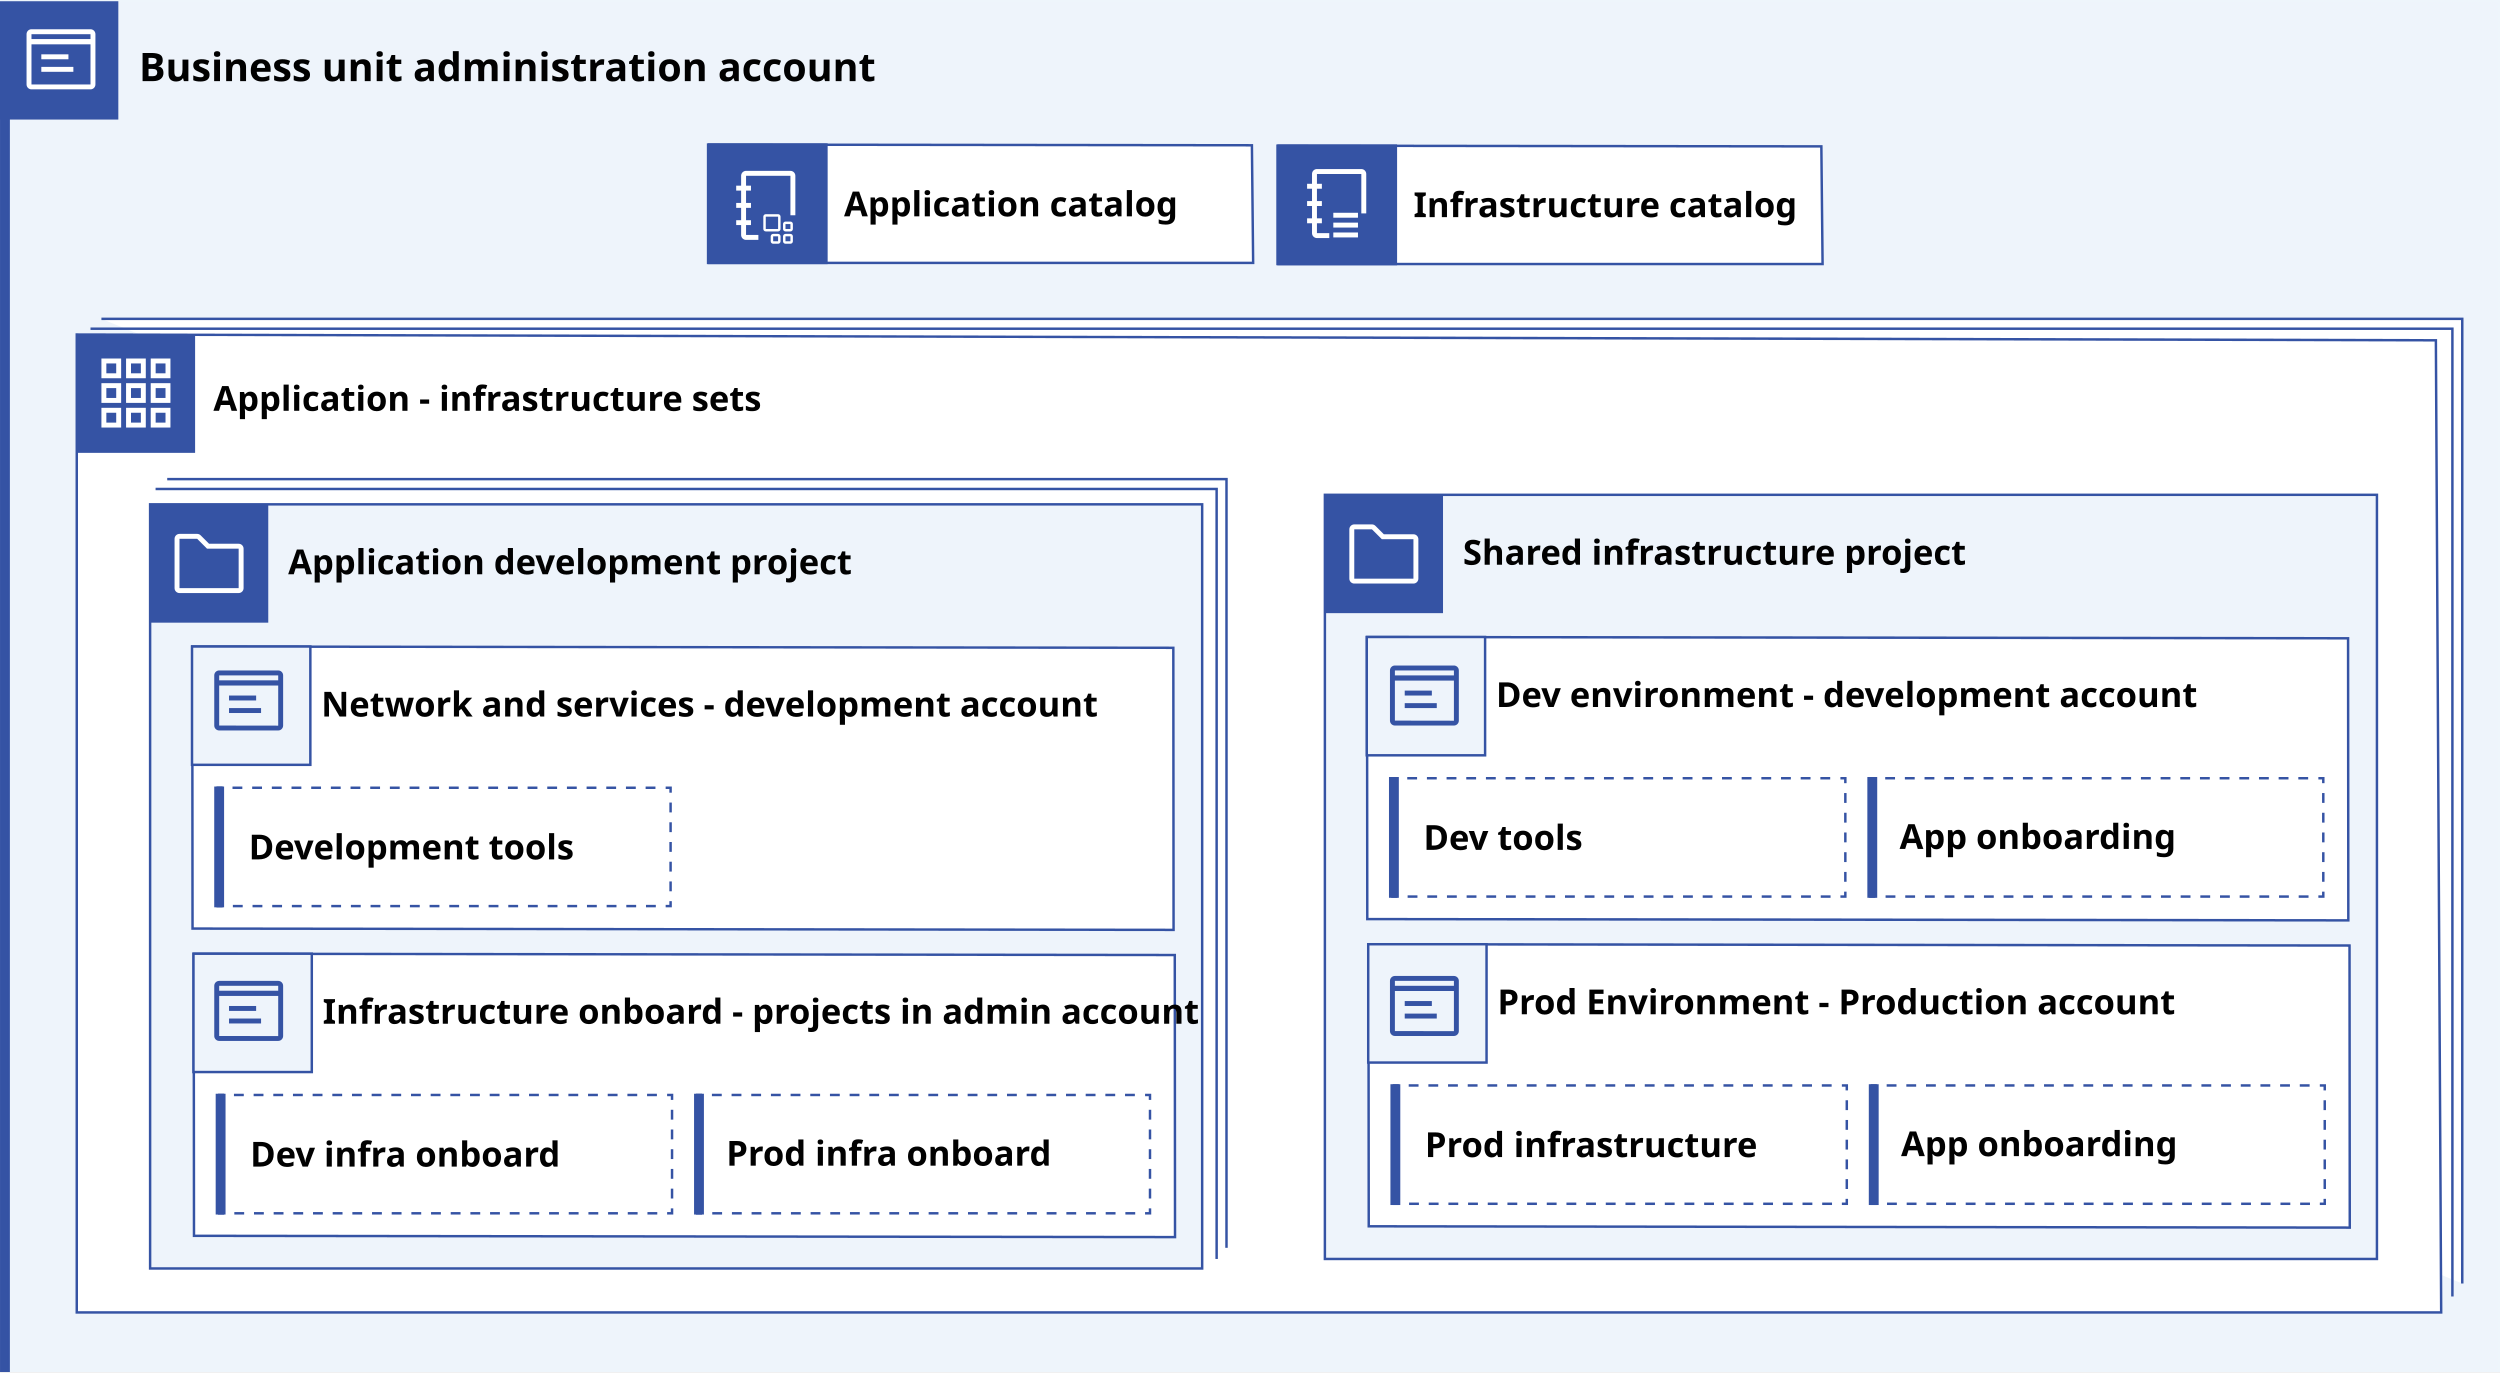
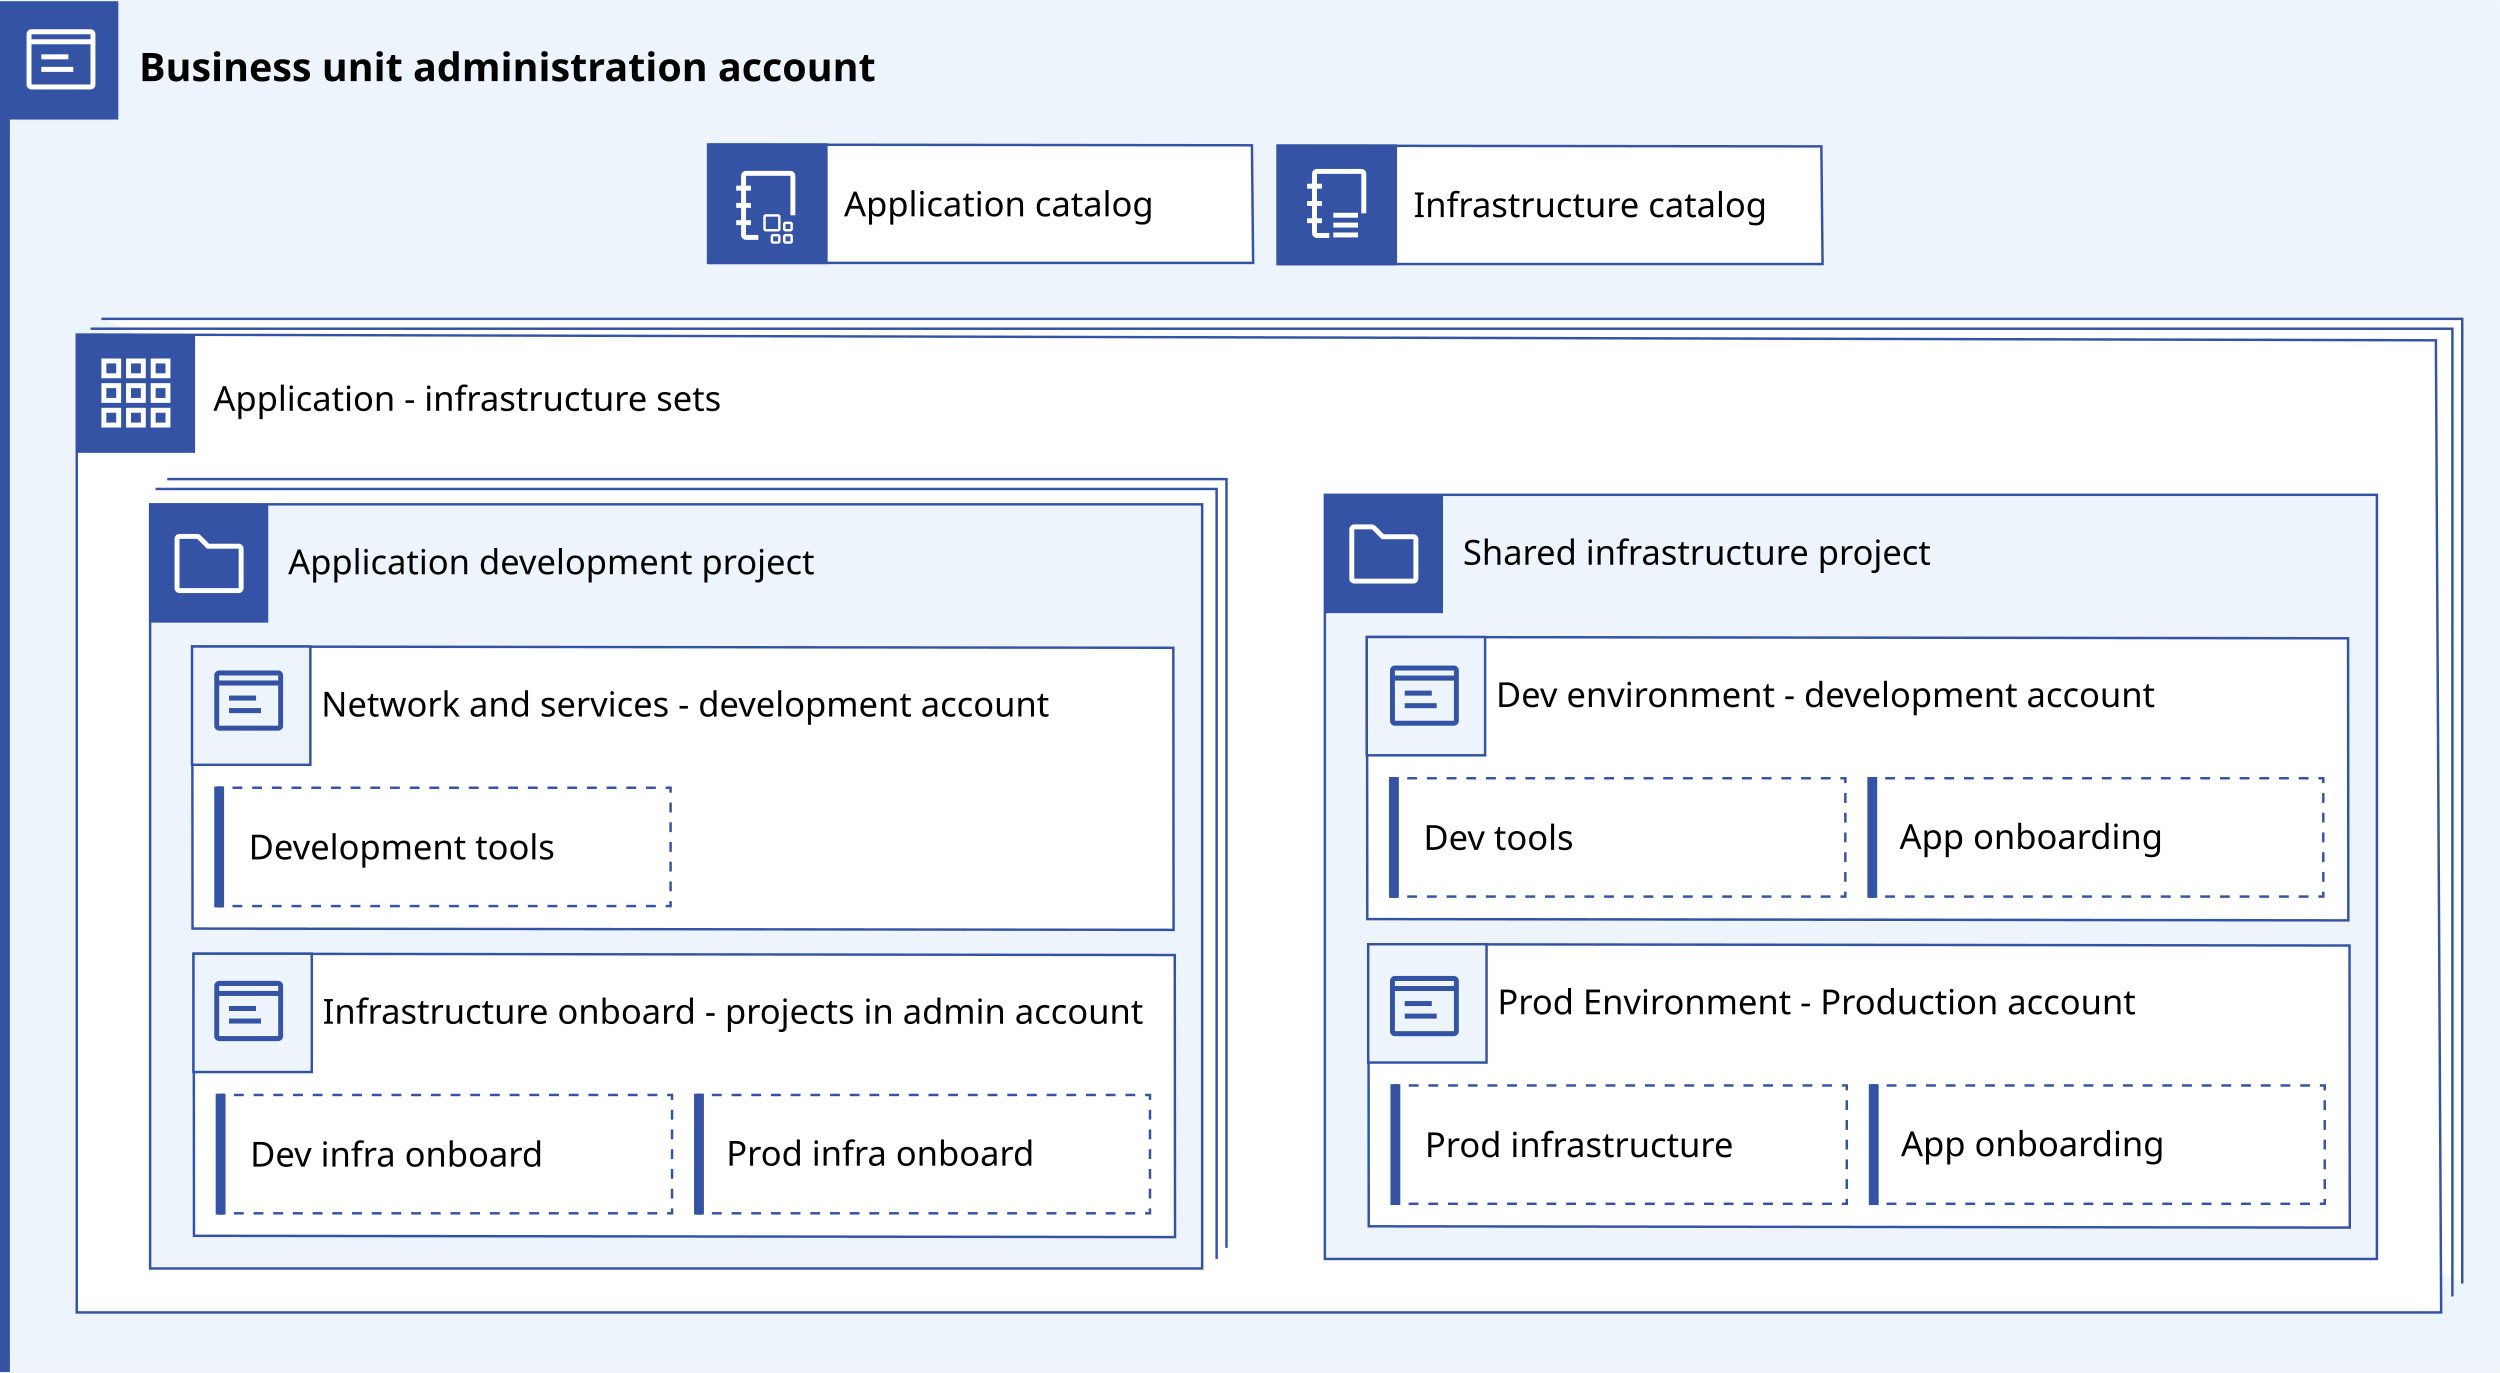
- <svg xmlns="http://www.w3.org/2000/svg" width="1014.11" height="556.55" viewBox="0 0 1014.11 556.55">
+ <svg xmlns="http://www.w3.org/2000/svg" width="1014.111" height="556.552" viewBox="0 0 1014.111 556.552">
  <defs>
-     <style>.cls-1,.cls-9{fill:#eef4fb;}.cls-1{stroke:#eef5fb;}.cls-1,.cls-10,.cls-11,.cls-12,.cls-2,.cls-4,.cls-5,.cls-6,.cls-9{stroke-miterlimit:10;}.cls-2,.cls-4,.cls-8{fill:#fff;}.cls-10,.cls-11,.cls-12,.cls-2,.cls-4,.cls-5,.cls-6,.cls-9{stroke:#3553a4;}.cls-2,.cls-5{fill-rule:evenodd;}.cls-3,.cls-6{fill:#3553a4;}.cls-10,.cls-11,.cls-12,.cls-5,.cls-7{fill:none;}.cls-11{stroke-dasharray:3.99 3.99;}.cls-12{stroke-dasharray:4 4;}.cls-13{font-size:16px;}.cls-13,.cls-14{fill:#010101;font-family:IBMPlexSans-SemiBold, IBM Plex Sans;font-weight:600;}.cls-14{font-size:14px;}</style>
+     <style>.cls-1,.cls-9{fill:#eef4fb;}.cls-1{stroke:#eef5fb;}.cls-1,.cls-10,.cls-11,.cls-12,.cls-2,.cls-4,.cls-5,.cls-6,.cls-9{stroke-miterlimit:10;}.cls-2,.cls-4,.cls-8{fill:#fff;}.cls-10,.cls-11,.cls-12,.cls-2,.cls-4,.cls-5,.cls-6,.cls-9{stroke:#3553a4;}.cls-2,.cls-5{fill-rule:evenodd;}.cls-3,.cls-6{fill:#3553a4;}.cls-10,.cls-11,.cls-12,.cls-5,.cls-7{fill:none;}.cls-11{stroke-dasharray:3.994 3.994;}.cls-12{stroke-dasharray:4 4;}.cls-13{font-size:16px;font-family:IBMPlexSans-SemiBold, IBM Plex Sans;font-weight:600;}.cls-13,.cls-14{fill:#010101;}.cls-14{font-size:14px;font-family:IBMPlexSans, IBM Plex Sans;}</style>
  </defs>
  <g id="Background">
-     <rect class="cls-1" x="0.51" y="0.5" width="1013.1" height="555.55" />
-     <polyline class="cls-2" points="41.14 129.34 998.8 129.34 998.8 520.65" />
+     <rect class="cls-1" x="0.512" y="0.5" width="1013.099" height="555.552" />
+     <polyline class="cls-2" points="41.138 129.344 998.797 129.344 998.797 520.652" />
    <rect class="cls-3" y="0.5" width="48" height="48" />
-     <polygon class="cls-4" points="31.14 135.7 988.1 138.04 990.25 532.39 31.14 532.39 31.14 135.7" />
-     <polyline class="cls-5" points="36.71 133.34 994.8 133.34 994.8 525.91" />
-     <rect class="cls-3" x="31.14" y="135.7" width="48" height="48" />
-     <rect class="cls-6" x="0.51" y="48.5" width="3" height="507.55" />
-     <polygon class="cls-4" points="287.63 58.65 507.83 58.93 508.33 106.65 287.63 106.65 287.63 58.65" />
-     <rect class="cls-6" x="287.23" y="58.65" width="48" height="48" />
-     <polygon class="cls-4" points="518.62 59.1 738.82 59.38 739.32 107.1 518.62 107.1 518.62 59.1" />
-     <rect class="cls-6" x="518.22" y="59.1" width="48" height="48" />
-     <rect id="_Transparent_Rectangle_" data-name="&lt;Transparent Rectangle&gt;" class="cls-7" x="524.85" y="67.1" width="32" height="32" />
-     <path class="cls-8" d="M586.36,100.74h-5v-4h2v-2h-2v-5h2v-2h-2v-5h2v-2h-2v-4h18v16h2v-16a2,2,0,0,0-2-2h-18a2,2,0,0,0-2,2v4h-2v2h2v5h-2v2h2v5h-2v2h2v4a2,2,0,0,0,2,2h5Z" transform="translate(-278.73 -5.43)" />
-     <path class="cls-8" d="M594.36,99.31h-5a1,1,0,0,1-1-1v-5a1,1,0,0,1,1-1h5a1,1,0,0,1,1,1v5A1,1,0,0,1,594.36,99.31Zm-5-6v5h5v-5Z" transform="translate(-278.73 -5.43)" />
-     <path class="cls-8" d="M599.36,96.31v2h-2v-2h2m0-1h-2a1,1,0,0,0-1,1v2a1,1,0,0,0,1,1h2a1,1,0,0,0,1-1v-2A1,1,0,0,0,599.36,95.31Z" transform="translate(-278.73 -5.43)" />
-     <path class="cls-8" d="M599.36,101.31v2h-2v-2h2m0-1h-2a1,1,0,0,0-1,1v2a1,1,0,0,0,1,1h2a1,1,0,0,0,1-1v-2A1,1,0,0,0,599.36,100.31Z" transform="translate(-278.73 -5.43)" />
-     <path class="cls-8" d="M594.36,101.31v2h-2v-2h2m0-1h-2a1,1,0,0,0-1,1v2a1,1,0,0,0,1,1h2a1,1,0,0,0,1-1v-2A1,1,0,0,0,594.36,100.31Z" transform="translate(-278.73 -5.43)" />
-     <path class="cls-8" d="M817.94,100h-5V96h2V94h-2V89h2V87h-2V82h2V80h-2V76h18V92h2V76a2,2,0,0,0-2-2h-18a2,2,0,0,0-2,2v4h-2v2h2v5h-2v2h2v5h-2v2h2v4a2,2,0,0,0,2,2h5Z" transform="translate(-278.73 -5.43)" />
-     <rect class="cls-8" x="540.85" y="86.31" width="10" height="2" />
-     <rect class="cls-8" x="540.85" y="90.31" width="10" height="2" />
-     <rect class="cls-8" x="540.85" y="94.31" width="10" height="2" />
-     <path class="cls-8" d="M295.49,27.47h11v2h-11Zm0,5.09h13v2h-13Z" transform="translate(-278.73 -5.43)" />
-     <path class="cls-8" d="M315.44,17.29H291.5a2,2,0,0,0-2,2V39.68a2,2,0,0,0,2,2h23.94a2,2,0,0,0,2-2V19.32A2,2,0,0,0,315.44,17.29Zm0,2v2H291.5v-2ZM291.5,39.68V23.4h23.94V39.68Z" transform="translate(-278.73 -5.43)" />
-     <path class="cls-8" d="M325.87,152.86v4h-4v-4Zm2-2h-8v8h8Zm8,2v4h-4v-4Zm2-2h-8v8h8Zm8,2v4h-4v-4Zm2-2h-8v8h8Zm-22,12v4h-4v-4Zm2-2h-8v8h8Zm8,2v4h-4v-4Zm2-2h-8v8h8Zm8,2v4h-4v-4Zm2-2h-8v8h8Zm-22,12v4h-4v-4Zm2-2h-8v8h8Zm8,2v4h-4v-4Zm2-2h-8v8h8Zm8,2v4h-4v-4Zm2-2h-8v8h8Z" transform="translate(-278.73 -5.43)" />
-     <polyline class="cls-5" points="63.11 198.35 493.52 198.35 493.52 510.69" />
-     <polyline class="cls-5" points="67.83 194.35 497.52 194.35 497.52 506.17" />
-     <rect class="cls-9" x="537.43" y="200.72" width="426.76" height="309.97" />
-     <rect class="cls-3" x="537.35" y="200.72" width="48" height="48" />
-     <path class="cls-8" d="M835.25,220.15l3.42,3.41.58.59h12.83v16h-24v-20h7.17m0-2h-7.17a2,2,0,0,0-2,2v20a2,2,0,0,0,2,2h24a2,2,0,0,0,2-2v-16a2,2,0,0,0-2-2h-12l-3.41-3.41A2,2,0,0,0,835.25,218.15Z" transform="translate(-278.73 -5.43)" />
-     <polygon class="cls-4" points="555.11 383.02 953.07 383.55 953.17 497.97 555.22 497.44 555.11 383.02" />
-     <rect class="cls-9" x="555.01" y="383.02" width="48" height="48" />
-     <rect class="cls-8" x="565.43" y="440.31" width="183.71" height="48" />
-     <polyline class="cls-10" points="749.14 486.31 749.14 488.31 747.14 488.31" />
-     <line class="cls-11" x1="743.15" y1="488.31" x2="569.43" y2="488.31" />
-     <polyline class="cls-10" points="567.43 488.31 565.43 488.31 565.43 486.31" />
-     <line class="cls-12" x1="565.43" y1="482.31" x2="565.43" y2="444.31" />
-     <polyline class="cls-10" points="565.43 442.31 565.43 440.31 567.43 440.31" />
-     <line class="cls-11" x1="571.43" y1="440.31" x2="745.14" y2="440.31" />
-     <polyline class="cls-10" points="747.14 440.31 749.14 440.31 749.14 442.31" />
-     <line class="cls-12" x1="749.14" y1="446.31" x2="749.14" y2="484.31" />
-     <rect class="cls-6" x="564.52" y="440.31" width="3" height="48" />
-     <rect class="cls-8" x="759.31" y="440.31" width="183.71" height="48" />
-     <polyline class="cls-10" points="943.02 486.31 943.02 488.31 941.02 488.31" />
-     <line class="cls-11" x1="937.03" y1="488.31" x2="763.31" y2="488.31" />
-     <polyline class="cls-10" points="761.31 488.31 759.31 488.31 759.31 486.31" />
-     <line class="cls-12" x1="759.31" y1="482.31" x2="759.31" y2="444.31" />
-     <polyline class="cls-10" points="759.31 442.31 759.31 440.31 761.31 440.31" />
-     <line class="cls-11" x1="765.31" y1="440.31" x2="939.02" y2="440.31" />
-     <polyline class="cls-10" points="941.02 440.31 943.02 440.31 943.02 442.31" />
-     <line class="cls-12" x1="943.02" y1="446.31" x2="943.02" y2="484.31" />
-     <rect class="cls-6" x="758.57" y="440.31" width="3" height="48" />
-     <polygon class="cls-4" points="554.52 258.4 952.48 258.92 952.58 373.34 554.63 372.82 554.52 258.4" />
-     <rect class="cls-9" x="554.42" y="258.39" width="48" height="48" />
-     <rect class="cls-8" x="564.85" y="315.69" width="183.71" height="48" />
-     <polyline class="cls-10" points="748.55 361.69 748.55 363.69 746.55 363.69" />
-     <line class="cls-11" x1="742.56" y1="363.69" x2="568.84" y2="363.69" />
-     <polyline class="cls-10" points="566.85 363.69 564.85 363.69 564.85 361.69" />
-     <line class="cls-12" x1="564.85" y1="357.69" x2="564.85" y2="319.69" />
-     <polyline class="cls-10" points="564.85 317.69 564.85 315.69 566.85 315.69" />
-     <line class="cls-11" x1="570.84" y1="315.69" x2="744.55" y2="315.69" />
-     <polyline class="cls-10" points="746.55 315.69 748.55 315.69 748.55 317.69" />
-     <line class="cls-12" x1="748.55" y1="321.69" x2="748.55" y2="359.69" />
-     <rect class="cls-6" x="563.93" y="315.69" width="3" height="48" />
-     <rect class="cls-8" x="758.72" y="315.69" width="183.71" height="48" />
-     <polyline class="cls-10" points="942.43 361.69 942.43 363.69 940.43 363.69" />
-     <line class="cls-11" x1="936.44" y1="363.69" x2="762.72" y2="363.69" />
-     <polyline class="cls-10" points="760.72 363.69 758.72 363.69 758.72 361.69" />
-     <line class="cls-12" x1="758.72" y1="357.69" x2="758.72" y2="319.69" />
-     <polyline class="cls-10" points="758.72 317.69 758.72 315.69 760.72 315.69" />
-     <line class="cls-11" x1="764.72" y1="315.69" x2="938.43" y2="315.69" />
-     <polyline class="cls-10" points="940.43 315.69 942.43 315.69 942.43 317.69" />
-     <line class="cls-12" x1="942.43" y1="321.69" x2="942.43" y2="359.69" />
-     <rect class="cls-6" x="757.98" y="315.69" width="3" height="48" />
-     <rect class="cls-9" x="60.89" y="204.58" width="426.76" height="309.97" />
-     <rect class="cls-3" x="60.82" y="204.58" width="48" height="48" />
-     <path class="cls-8" d="M358.71,224l3.42,3.41.58.59h12.83v16h-24V224h7.17m0-2h-7.17a2,2,0,0,0-2,2v20a2,2,0,0,0,2,2h24a2,2,0,0,0,2-2V228a2,2,0,0,0-2-2h-12l-3.41-3.41A2,2,0,0,0,358.71,222Z" transform="translate(-278.73 -5.43)" />
-     <polygon class="cls-4" points="78.58 386.88 476.54 387.4 476.64 501.82 78.69 501.3 78.58 386.88" />
-     <rect class="cls-9" x="78.48" y="386.87" width="48" height="48" />
-     <rect class="cls-8" x="88.9" y="444.17" width="183.71" height="48" />
-     <polyline class="cls-10" points="272.61 490.17 272.61 492.17 270.61 492.17" />
-     <line class="cls-11" x1="266.62" y1="492.17" x2="92.9" y2="492.17" />
-     <polyline class="cls-10" points="90.9 492.17 88.9 492.17 88.9 490.17" />
-     <line class="cls-12" x1="88.9" y1="486.17" x2="88.9" y2="448.17" />
-     <polyline class="cls-10" points="88.9 446.17 88.9 444.17 90.9 444.17" />
-     <line class="cls-11" x1="94.9" y1="444.17" x2="268.61" y2="444.17" />
-     <polyline class="cls-10" points="270.61 444.17 272.61 444.17 272.61 446.17" />
-     <line class="cls-12" x1="272.61" y1="450.17" x2="272.61" y2="488.17" />
-     <rect class="cls-6" x="87.99" y="444.17" width="3" height="48" />
-     <rect class="cls-8" x="282.78" y="444.17" width="183.71" height="48" />
-     <polyline class="cls-10" points="466.49 490.17 466.49 492.17 464.49 492.17" />
-     <line class="cls-11" x1="460.49" y1="492.17" x2="286.78" y2="492.17" />
-     <polyline class="cls-10" points="284.78 492.17 282.78 492.17 282.78 490.17" />
-     <line class="cls-12" x1="282.78" y1="486.17" x2="282.78" y2="448.17" />
-     <polyline class="cls-10" points="282.78 446.17 282.78 444.17 284.78 444.17" />
-     <line class="cls-11" x1="288.78" y1="444.17" x2="462.49" y2="444.17" />
-     <polyline class="cls-10" points="464.49 444.17 466.49 444.17 466.49 446.17" />
-     <line class="cls-12" x1="466.49" y1="450.17" x2="466.49" y2="488.17" />
-     <rect class="cls-6" x="282.04" y="444.17" width="3" height="48" />
-     <polygon class="cls-4" points="77.99 262.26 475.95 262.78 476.05 377.2 78.1 376.67 77.99 262.26" />
-     <rect class="cls-9" x="77.89" y="262.25" width="48" height="48" />
-     <rect class="cls-8" x="88.31" y="319.55" width="183.71" height="48" />
-     <polyline class="cls-10" points="272.02 365.55 272.02 367.55 270.02 367.55" />
-     <line class="cls-11" x1="266.03" y1="367.55" x2="92.31" y2="367.55" />
-     <polyline class="cls-10" points="90.31 367.55 88.31 367.55 88.31 365.55" />
-     <line class="cls-12" x1="88.31" y1="361.55" x2="88.31" y2="323.55" />
-     <polyline class="cls-10" points="88.31 321.55 88.31 319.55 90.31 319.55" />
-     <line class="cls-11" x1="94.31" y1="319.55" x2="268.02" y2="319.55" />
-     <polyline class="cls-10" points="270.02 319.55 272.02 319.55 272.02 321.55" />
-     <line class="cls-12" x1="272.02" y1="325.55" x2="272.02" y2="363.55" />
-     <rect class="cls-6" x="87.4" y="319.55" width="3" height="48" />
-     <path class="cls-3" d="M371.63,287.57h11v2h-11Zm0,5.09h13v2h-13Z" transform="translate(-278.73 -5.43)" />
-     <path class="cls-3" d="M391.58,277.39H367.64a2,2,0,0,0-2,2v20.35a2,2,0,0,0,2,2h23.94a2,2,0,0,0,2-2V279.43A2,2,0,0,0,391.58,277.39Zm0,2v2H367.64v-2Zm-23.94,20.35V283.5h23.94v16.28Z" transform="translate(-278.73 -5.43)" />
-     <path class="cls-3" d="M371.63,413.5h11v2h-11Zm0,5.09h13v2h-13Z" transform="translate(-278.73 -5.43)" />
-     <path class="cls-3" d="M391.58,403.32H367.64a2,2,0,0,0-2,2v20.35a2,2,0,0,0,2,2h23.94a2,2,0,0,0,2-2V405.36A2,2,0,0,0,391.58,403.32Zm0,2v2H367.64v-2Zm-23.94,20.35V409.43h23.94v16.28Z" transform="translate(-278.73 -5.43)" />
-     <path class="cls-3" d="M848.55,411.5h11v2h-11Zm0,5.09h13v2h-13Z" transform="translate(-278.73 -5.43)" />
-     <path class="cls-3" d="M868.5,401.32H844.56a2,2,0,0,0-2,2v20.35a2,2,0,0,0,2,2H868.5a2,2,0,0,0,2-2V403.36A2,2,0,0,0,868.5,401.32Zm0,2v2H844.56v-2Zm-23.94,20.35V407.43H868.5v16.28Z" transform="translate(-278.73 -5.43)" />
-     <path class="cls-3" d="M848.55,285.57h11v2h-11Zm0,5.09h13v2h-13Z" transform="translate(-278.73 -5.43)" />
-     <path class="cls-3" d="M868.5,275.39H844.56a2,2,0,0,0-2,2v20.35a2,2,0,0,0,2,2H868.5a2,2,0,0,0,2-2V277.43A2,2,0,0,0,868.5,275.39Zm0,2v2H844.56v-2Zm-23.94,20.35V281.5H868.5v16.28Z" transform="translate(-278.73 -5.43)" />
+     <polygon class="cls-4" points="31.138 135.702 988.103 138.039 990.246 532.388 31.138 532.388 31.138 135.702" />
+     <polyline class="cls-5" points="36.713 133.344 994.797 133.344 994.797 525.908" />
+     <rect class="cls-3" x="31.138" y="135.702" width="48" height="48" />
+     <rect class="cls-6" x="0.512" y="48.5" width="3" height="507.552" />
+     <polygon class="cls-4" points="287.634 58.65 507.834 58.933 508.327 106.65 287.634 106.65 287.634 58.65" />
+     <rect class="cls-6" x="287.227" y="58.65" width="48" height="48" />
+     <polygon class="cls-4" points="518.623 59.097 738.823 59.38 739.316 107.097 518.623 107.097 518.623 59.097" />
+     <rect class="cls-6" x="518.217" y="59.097" width="48" height="48" />
+     <rect id="_Transparent_Rectangle_" data-name="&lt;Transparent Rectangle&gt;" class="cls-7" x="524.85" y="67.097" width="32" height="32" />
+     <path class="cls-8" d="M586.355,100.739h-5v-4h2v-2h-2v-5h2v-2h-2v-5h2v-2h-2v-4h18v16h2v-16a2.006,2.006,0,0,0-2-2h-18a2.006,2.006,0,0,0-2,2v4h-2v2h2v5h-2v2h2v5h-2v2h2v4a2.006,2.006,0,0,0,2,2h5Z" transform="translate(-278.7282 -5.427)" />
+     <path class="cls-8" d="M594.355,99.309h-5a1,1,0,0,1-1-1v-5a1,1,0,0,1,1-1h5a1,1,0,0,1,1,1v5A1,1,0,0,1,594.355,99.309Zm-5-6v5h5v-5Z" transform="translate(-278.7282 -5.427)" />
+     <path class="cls-8" d="M599.355,96.309v2h-2v-2h2m0-1h-2a1,1,0,0,0-1,1v2a1,1,0,0,0,1,1h2a1,1,0,0,0,1-1v-2A1,1,0,0,0,599.355,95.309Z" transform="translate(-278.7282 -5.427)" />
+     <path class="cls-8" d="M599.355,101.309v2h-2v-2h2m0-1h-2a1,1,0,0,0-1,1v2a1,1,0,0,0,1,1h2a1,1,0,0,0,1-1v-2A1,1,0,0,0,599.355,100.309Z" transform="translate(-278.7282 -5.427)" />
+     <path class="cls-8" d="M594.355,101.309v2h-2v-2h2m0-1h-2a1,1,0,0,0-1,1v2a1,1,0,0,0,1,1h2a1,1,0,0,0,1-1v-2A1,1,0,0,0,594.355,100.309Z" transform="translate(-278.7282 -5.427)" />
+     <path class="cls-8" d="M817.945,99.953h-5v-4h2v-2h-2v-5h2v-2h-2v-5h2v-2h-2v-4h18v16h2v-16a2.006,2.006,0,0,0-2-2h-18a2.006,2.006,0,0,0-2,2v4h-2v2h2v5h-2v2h2v5h-2v2h2v4a2.006,2.006,0,0,0,2,2h5Z" transform="translate(-278.7282 -5.427)" />
+     <rect class="cls-8" x="540.85" y="86.307" width="10" height="2" />
+     <rect class="cls-8" x="540.85" y="90.307" width="10" height="2" />
+     <rect class="cls-8" x="540.85" y="94.307" width="10" height="2" />
+     <path class="cls-8" d="M295.494,27.467h10.971v2.035h-10.971Zm0,5.089H308.46v2.035H295.494Z" transform="translate(-278.7282 -5.427)" />
+     <path class="cls-8" d="M315.441,17.289H291.505a2.015,2.015,0,0,0-1.995,2.036V39.68a2.015,2.015,0,0,0,1.995,2.036h23.937a2.015,2.015,0,0,0,1.995-2.036V19.325A2.015,2.015,0,0,0,315.441,17.289Zm0,2.036V21.36H291.505V19.325ZM291.505,39.68V23.396h23.937V39.68Z" transform="translate(-278.7282 -5.427)" />
+     <path class="cls-8" d="M325.866,152.856v4h-4v-4Zm2-2h-8v8h8Zm8,2v4h-4v-4Zm2-2h-8v8h8Zm8,2v4h-4v-4Zm2-2h-8v8h8Zm-22,12v4h-4v-4Zm2-2h-8v8h8Zm8,2v4h-4v-4Zm2-2h-8v8h8Zm8,2v4h-4v-4Zm2-2h-8v8h8Zm-22,12v4h-4v-4Zm2-2h-8v8h8Zm8,2v4h-4v-4Zm2-2h-8v8h8Zm8,2v4h-4v-4Zm2-2h-8v8h8Z" transform="translate(-278.7282 -5.427)" />
+     <polyline class="cls-5" points="63.106 198.347 493.52 198.347 493.52 510.695" />
+     <polyline class="cls-5" points="67.829 194.347 497.52 194.347 497.52 506.173" />
+     <rect class="cls-9" x="537.425" y="200.72" width="426.758" height="309.974" />
+     <rect class="cls-3" x="537.347" y="200.72" width="48" height="48" />
+     <path class="cls-8" d="M835.245,220.147l3.42,3.41.58.59h12.83v16h-24v-20h7.17m0-2h-7.17a2,2,0,0,0-2,2v20a2,2,0,0,0,2,2h24a2,2,0,0,0,2-2v-16a2,2,0,0,0-2-2h-12l-3.41-3.41A2,2,0,0,0,835.245,218.147Z" transform="translate(-278.7282 -5.427)" />
+     <polygon class="cls-4" points="555.113 383.023 953.069 383.547 953.174 497.966 555.218 497.441 555.113 383.023" />
+     <rect class="cls-9" x="555.011" y="383.016" width="48" height="48" />
+     <rect class="cls-8" x="565.434" y="440.314" width="183.706" height="48" />
+     <polyline class="cls-10" points="749.14 486.314 749.14 488.314 747.14 488.314" />
+     <line class="cls-11" x1="743.147" y1="488.314" x2="569.431" y2="488.314" />
+     <polyline class="cls-10" points="567.434 488.314 565.434 488.314 565.434 486.314" />
+     <line class="cls-12" x1="565.434" y1="482.314" x2="565.434" y2="444.314" />
+     <polyline class="cls-10" points="565.434 442.314 565.434 440.314 567.434 440.314" />
+     <line class="cls-11" x1="571.428" y1="440.314" x2="745.144" y2="440.314" />
+     <polyline class="cls-10" points="747.14 440.314 749.14 440.314 749.14 442.314" />
+     <line class="cls-12" x1="749.14" y1="446.314" x2="749.14" y2="484.314" />
+     <rect class="cls-6" x="564.524" y="440.314" width="3" height="48" />
+     <rect class="cls-8" x="759.313" y="440.314" width="183.706" height="48" />
+     <polyline class="cls-10" points="943.019 486.314 943.019 488.314 941.019 488.314" />
+     <line class="cls-11" x1="937.025" y1="488.314" x2="763.31" y2="488.314" />
+     <polyline class="cls-10" points="761.313 488.314 759.313 488.314 759.313 486.314" />
+     <line class="cls-12" x1="759.313" y1="482.314" x2="759.313" y2="444.314" />
+     <polyline class="cls-10" points="759.313 442.314 759.313 440.314 761.313 440.314" />
+     <line class="cls-11" x1="765.306" y1="440.314" x2="939.022" y2="440.314" />
+     <polyline class="cls-10" points="941.019 440.314 943.019 440.314 943.019 442.314" />
+     <line class="cls-12" x1="943.019" y1="446.314" x2="943.019" y2="484.314" />
+     <rect class="cls-6" x="758.573" y="440.314" width="3" height="48" />
+     <polygon class="cls-4" points="554.524 258.4 952.48 258.924 952.584 373.343 554.628 372.819 554.524 258.4" />
+     <rect class="cls-9" x="554.422" y="258.393" width="48" height="48" />
+     <rect class="cls-8" x="564.845" y="315.691" width="183.706" height="48" />
+     <polyline class="cls-10" points="748.551 361.691 748.551 363.691 746.551 363.691" />
+     <line class="cls-11" x1="742.558" y1="363.691" x2="568.842" y2="363.691" />
+     <polyline class="cls-10" points="566.845 363.691 564.845 363.691 564.845 361.691" />
+     <line class="cls-12" x1="564.845" y1="357.691" x2="564.845" y2="319.691" />
+     <polyline class="cls-10" points="564.845 317.691 564.845 315.691 566.845 315.691" />
+     <line class="cls-11" x1="570.839" y1="315.691" x2="744.554" y2="315.691" />
+     <polyline class="cls-10" points="746.551 315.691 748.551 315.691 748.551 317.691" />
+     <line class="cls-12" x1="748.551" y1="321.691" x2="748.551" y2="359.691" />
+     <rect class="cls-6" x="563.934" y="315.691" width="3" height="48" />
+     <rect class="cls-8" x="758.724" y="315.691" width="183.706" height="48" />
+     <polyline class="cls-10" points="942.43 361.691 942.43 363.691 940.43 363.691" />
+     <line class="cls-11" x1="936.436" y1="363.691" x2="762.721" y2="363.691" />
+     <polyline class="cls-10" points="760.724 363.691 758.724 363.691 758.724 361.691" />
+     <line class="cls-12" x1="758.724" y1="357.691" x2="758.724" y2="319.691" />
+     <polyline class="cls-10" points="758.724 317.691 758.724 315.691 760.724 315.691" />
+     <line class="cls-11" x1="764.717" y1="315.691" x2="938.433" y2="315.691" />
+     <polyline class="cls-10" points="940.43 315.691 942.43 315.691 942.43 317.691" />
+     <line class="cls-12" x1="942.43" y1="321.691" x2="942.43" y2="359.691" />
+     <rect class="cls-6" x="757.984" y="315.691" width="3" height="48" />
+     <rect class="cls-9" x="60.894" y="204.576" width="426.758" height="309.974" />
+     <rect class="cls-3" x="60.816" y="204.576" width="48" height="48" />
+     <path class="cls-8" d="M358.714,224.003l3.42,3.41.58.59h12.83v16h-24v-20h7.17m0-2h-7.17a2,2,0,0,0-2,2v20a2,2,0,0,0,2,2h24a2,2,0,0,0,2-2v-16a2,2,0,0,0-2-2h-12l-3.41-3.41A2,2,0,0,0,358.714,222.003Z" transform="translate(-278.7282 -5.427)" />
+     <polygon class="cls-4" points="78.582 386.878 476.538 387.402 476.643 501.821 78.687 501.297 78.582 386.878" />
+     <rect class="cls-9" x="78.48" y="386.872" width="48" height="48" />
+     <rect class="cls-8" x="88.903" y="444.169" width="183.706" height="48" />
+     <polyline class="cls-10" points="272.609 490.169 272.609 492.169 270.609 492.169" />
+     <line class="cls-11" x1="266.616" y1="492.17" x2="92.9" y2="492.17" />
+     <polyline class="cls-10" points="90.903 492.169 88.903 492.169 88.903 490.169" />
+     <line class="cls-12" x1="88.903" y1="486.17" x2="88.903" y2="448.17" />
+     <polyline class="cls-10" points="88.903 446.169 88.903 444.169 90.903 444.169" />
+     <line class="cls-11" x1="94.897" y1="444.17" x2="268.613" y2="444.17" />
+     <polyline class="cls-10" points="270.609 444.169 272.609 444.169 272.609 446.169" />
+     <line class="cls-12" x1="272.609" y1="450.17" x2="272.609" y2="488.17" />
+     <rect class="cls-6" x="87.993" y="444.169" width="3" height="48" />
+     <rect class="cls-8" x="282.782" y="444.169" width="183.706" height="48" />
+     <polyline class="cls-10" points="466.488 490.169 466.488 492.169 464.488 492.169" />
+     <line class="cls-11" x1="460.494" y1="492.17" x2="286.779" y2="492.17" />
+     <polyline class="cls-10" points="284.782 492.169 282.782 492.169 282.782 490.169" />
+     <line class="cls-12" x1="282.782" y1="486.17" x2="282.782" y2="448.17" />
+     <polyline class="cls-10" points="282.782 446.169 282.782 444.169 284.782 444.169" />
+     <line class="cls-11" x1="288.775" y1="444.17" x2="462.491" y2="444.17" />
+     <polyline class="cls-10" points="464.488 444.169 466.488 444.169 466.488 446.169" />
+     <line class="cls-12" x1="466.488" y1="450.17" x2="466.488" y2="488.17" />
+     <rect class="cls-6" x="282.042" y="444.169" width="3" height="48" />
+     <polygon class="cls-4" points="77.992 262.256 475.949 262.78 476.053 377.199 78.097 376.674 77.992 262.256" />
+     <rect class="cls-9" x="77.891" y="262.249" width="48" height="48" />
+     <rect class="cls-8" x="88.314" y="319.547" width="183.706" height="48" />
+     <polyline class="cls-10" points="272.02 365.547 272.02 367.547 270.02 367.547" />
+     <line class="cls-11" x1="266.027" y1="367.547" x2="92.311" y2="367.547" />
+     <polyline class="cls-10" points="90.314 367.547 88.314 367.547 88.314 365.547" />
+     <line class="cls-12" x1="88.314" y1="361.547" x2="88.314" y2="323.547" />
+     <polyline class="cls-10" points="88.314 321.547 88.314 319.547 90.314 319.547" />
+     <line class="cls-11" x1="94.308" y1="319.547" x2="268.023" y2="319.547" />
+     <polyline class="cls-10" points="270.02 319.547 272.02 319.547 272.02 321.547" />
+     <line class="cls-12" x1="272.02" y1="325.547" x2="272.02" y2="363.547" />
+     <rect class="cls-6" x="87.403" y="319.547" width="3" height="48" />
+     <path class="cls-3" d="M371.628,287.569h10.971v2.036h-10.971Zm0,5.089h12.966v2.036H371.628Z" transform="translate(-278.7282 -5.427)" />
+     <path class="cls-3" d="M391.575,277.391H367.639a2.015,2.015,0,0,0-1.995,2.035v20.356a2.015,2.015,0,0,0,1.995,2.035h23.937a2.015,2.015,0,0,0,1.995-2.035V279.427A2.015,2.015,0,0,0,391.575,277.391Zm0,2.035v2.036H367.639v-2.036Zm-23.937,20.356V283.498h23.937v16.285Z" transform="translate(-278.7282 -5.427)" />
+     <path class="cls-3" d="M371.628,413.498h10.971v2.035h-10.971Zm0,5.089h12.966v2.035H371.628Z" transform="translate(-278.7282 -5.427)" />
+     <path class="cls-3" d="M391.575,403.321H367.639a2.015,2.015,0,0,0-1.995,2.035v20.356a2.015,2.015,0,0,0,1.995,2.036h23.937a2.015,2.015,0,0,0,1.995-2.036V405.356A2.015,2.015,0,0,0,391.575,403.321Zm0,2.035v2.036H367.639v-2.036Zm-23.937,20.356V409.427h23.937v16.285Z" transform="translate(-278.7282 -5.427)" />
+     <path class="cls-3" d="M848.554,411.498h10.971v2.035h-10.971Zm0,5.089H861.52v2.035H848.554Z" transform="translate(-278.7282 -5.427)" />
+     <path class="cls-3" d="M868.502,401.321H844.565a2.015,2.015,0,0,0-1.995,2.035v20.356a2.015,2.015,0,0,0,1.995,2.036h23.937a2.015,2.015,0,0,0,1.995-2.036V403.356A2.015,2.015,0,0,0,868.502,401.321Zm0,2.035v2.036H844.565v-2.036ZM844.565,423.712V407.427h23.937v16.285Z" transform="translate(-278.7282 -5.427)" />
+     <path class="cls-3" d="M848.554,285.569h10.971v2.036h-10.971Zm0,5.089H861.52v2.036H848.554Z" transform="translate(-278.7282 -5.427)" />
+     <path class="cls-3" d="M868.502,275.391H844.565a2.015,2.015,0,0,0-1.995,2.035v20.356a2.015,2.015,0,0,0,1.995,2.035h23.937a2.015,2.015,0,0,0,1.995-2.035V277.427A2.015,2.015,0,0,0,868.502,275.391Zm0,2.035v2.036H844.565v-2.036ZM844.565,297.783V281.498h23.937v16.285Z" transform="translate(-278.7282 -5.427)" />
  </g>
  <g id="Text">
-     <text class="cls-13" transform="translate(56.4 32.91)">Business unit administration account </text>
-     <text class="cls-14" transform="translate(86.56 166.65)">Application - infrastructure sets</text>
-     <text class="cls-14" transform="translate(342.38 87.75)">Application catalog</text>
-     <text class="cls-14" transform="translate(573.37 88.07)">Infrastructure catalog</text>
-     <text class="cls-14" transform="translate(593.43 229.08)">Shared infrastructure project</text>
-     <text class="cls-14" transform="translate(607.42 411.42)">Prod Environment - Production account</text>
-     <text class="cls-14" transform="translate(578 469.36)">Prod infrastructure</text>
-     <text class="cls-14" transform="translate(771.14 468.99)">App onboarding</text>
-     <text class="cls-14" transform="translate(606.83 286.8)">Dev environment - development account</text>
-     <text class="cls-14" transform="translate(577.41 344.74)">Dev tools</text>
-     <text class="cls-14" transform="translate(770.55 344.37)">App onboarding</text>
-     <text class="cls-14" transform="translate(116.89 232.94)">Application development project</text>
-     <text class="cls-14" transform="translate(130.89 415.28)">Infrastructure onboard - projects in admin account</text>
-     <text class="cls-14" transform="translate(101.47 473.22)">Dev infra onboard</text>
-     <text class="cls-14" transform="translate(294.61 472.85)">Prod infra onboard</text>
-     <text class="cls-14" transform="translate(130.3 290.66)">Network and services - development account</text>
-     <text class="cls-14" transform="translate(100.88 348.6)">Development tools</text>
+     <text class="cls-13" transform="translate(56.4034 32.9123)">Business unit administration account </text>
+     <text class="cls-14" transform="translate(86.5611 166.6506)">Application - infrastructure sets</text>
+     <text class="cls-14" transform="translate(342.3836 87.7453)">Application catalog</text>
+     <text class="cls-14" transform="translate(573.3731 88.073)">Infrastructure catalog</text>
+     <text class="cls-14" transform="translate(593.4256 229.0793)">Shared infrastructure project</text>
+     <text class="cls-14" transform="translate(607.4212 411.4223)">Prod Environment - Production account</text>
+     <text class="cls-14" transform="translate(577.9983 469.3642)">Prod infrastructure</text>
+     <text class="cls-14" transform="translate(771.137 468.9923)">App onboarding</text>
+     <text class="cls-14" transform="translate(606.8318 286.7995)">Dev environment - development account</text>
+     <text class="cls-14" transform="translate(577.409 344.7417)">Dev tools</text>
+     <text class="cls-14" transform="translate(770.5476 344.3697)">App onboarding</text>
+     <text class="cls-14" transform="translate(116.8946 232.935)">Application development project</text>
+     <text class="cls-14" transform="translate(130.8904 415.2781)">Infrastructure onboard - projects in admin account</text>
+     <text class="cls-14" transform="translate(101.4673 473.2199)">Dev infra onboard</text>
+     <text class="cls-14" transform="translate(294.6062 472.848)">Prod infra onboard</text>
+     <text class="cls-14" transform="translate(130.3006 290.6553)">Network and services - development account</text>
+     <text class="cls-14" transform="translate(100.878 348.5974)">Development tools</text>
  </g>
</svg>
